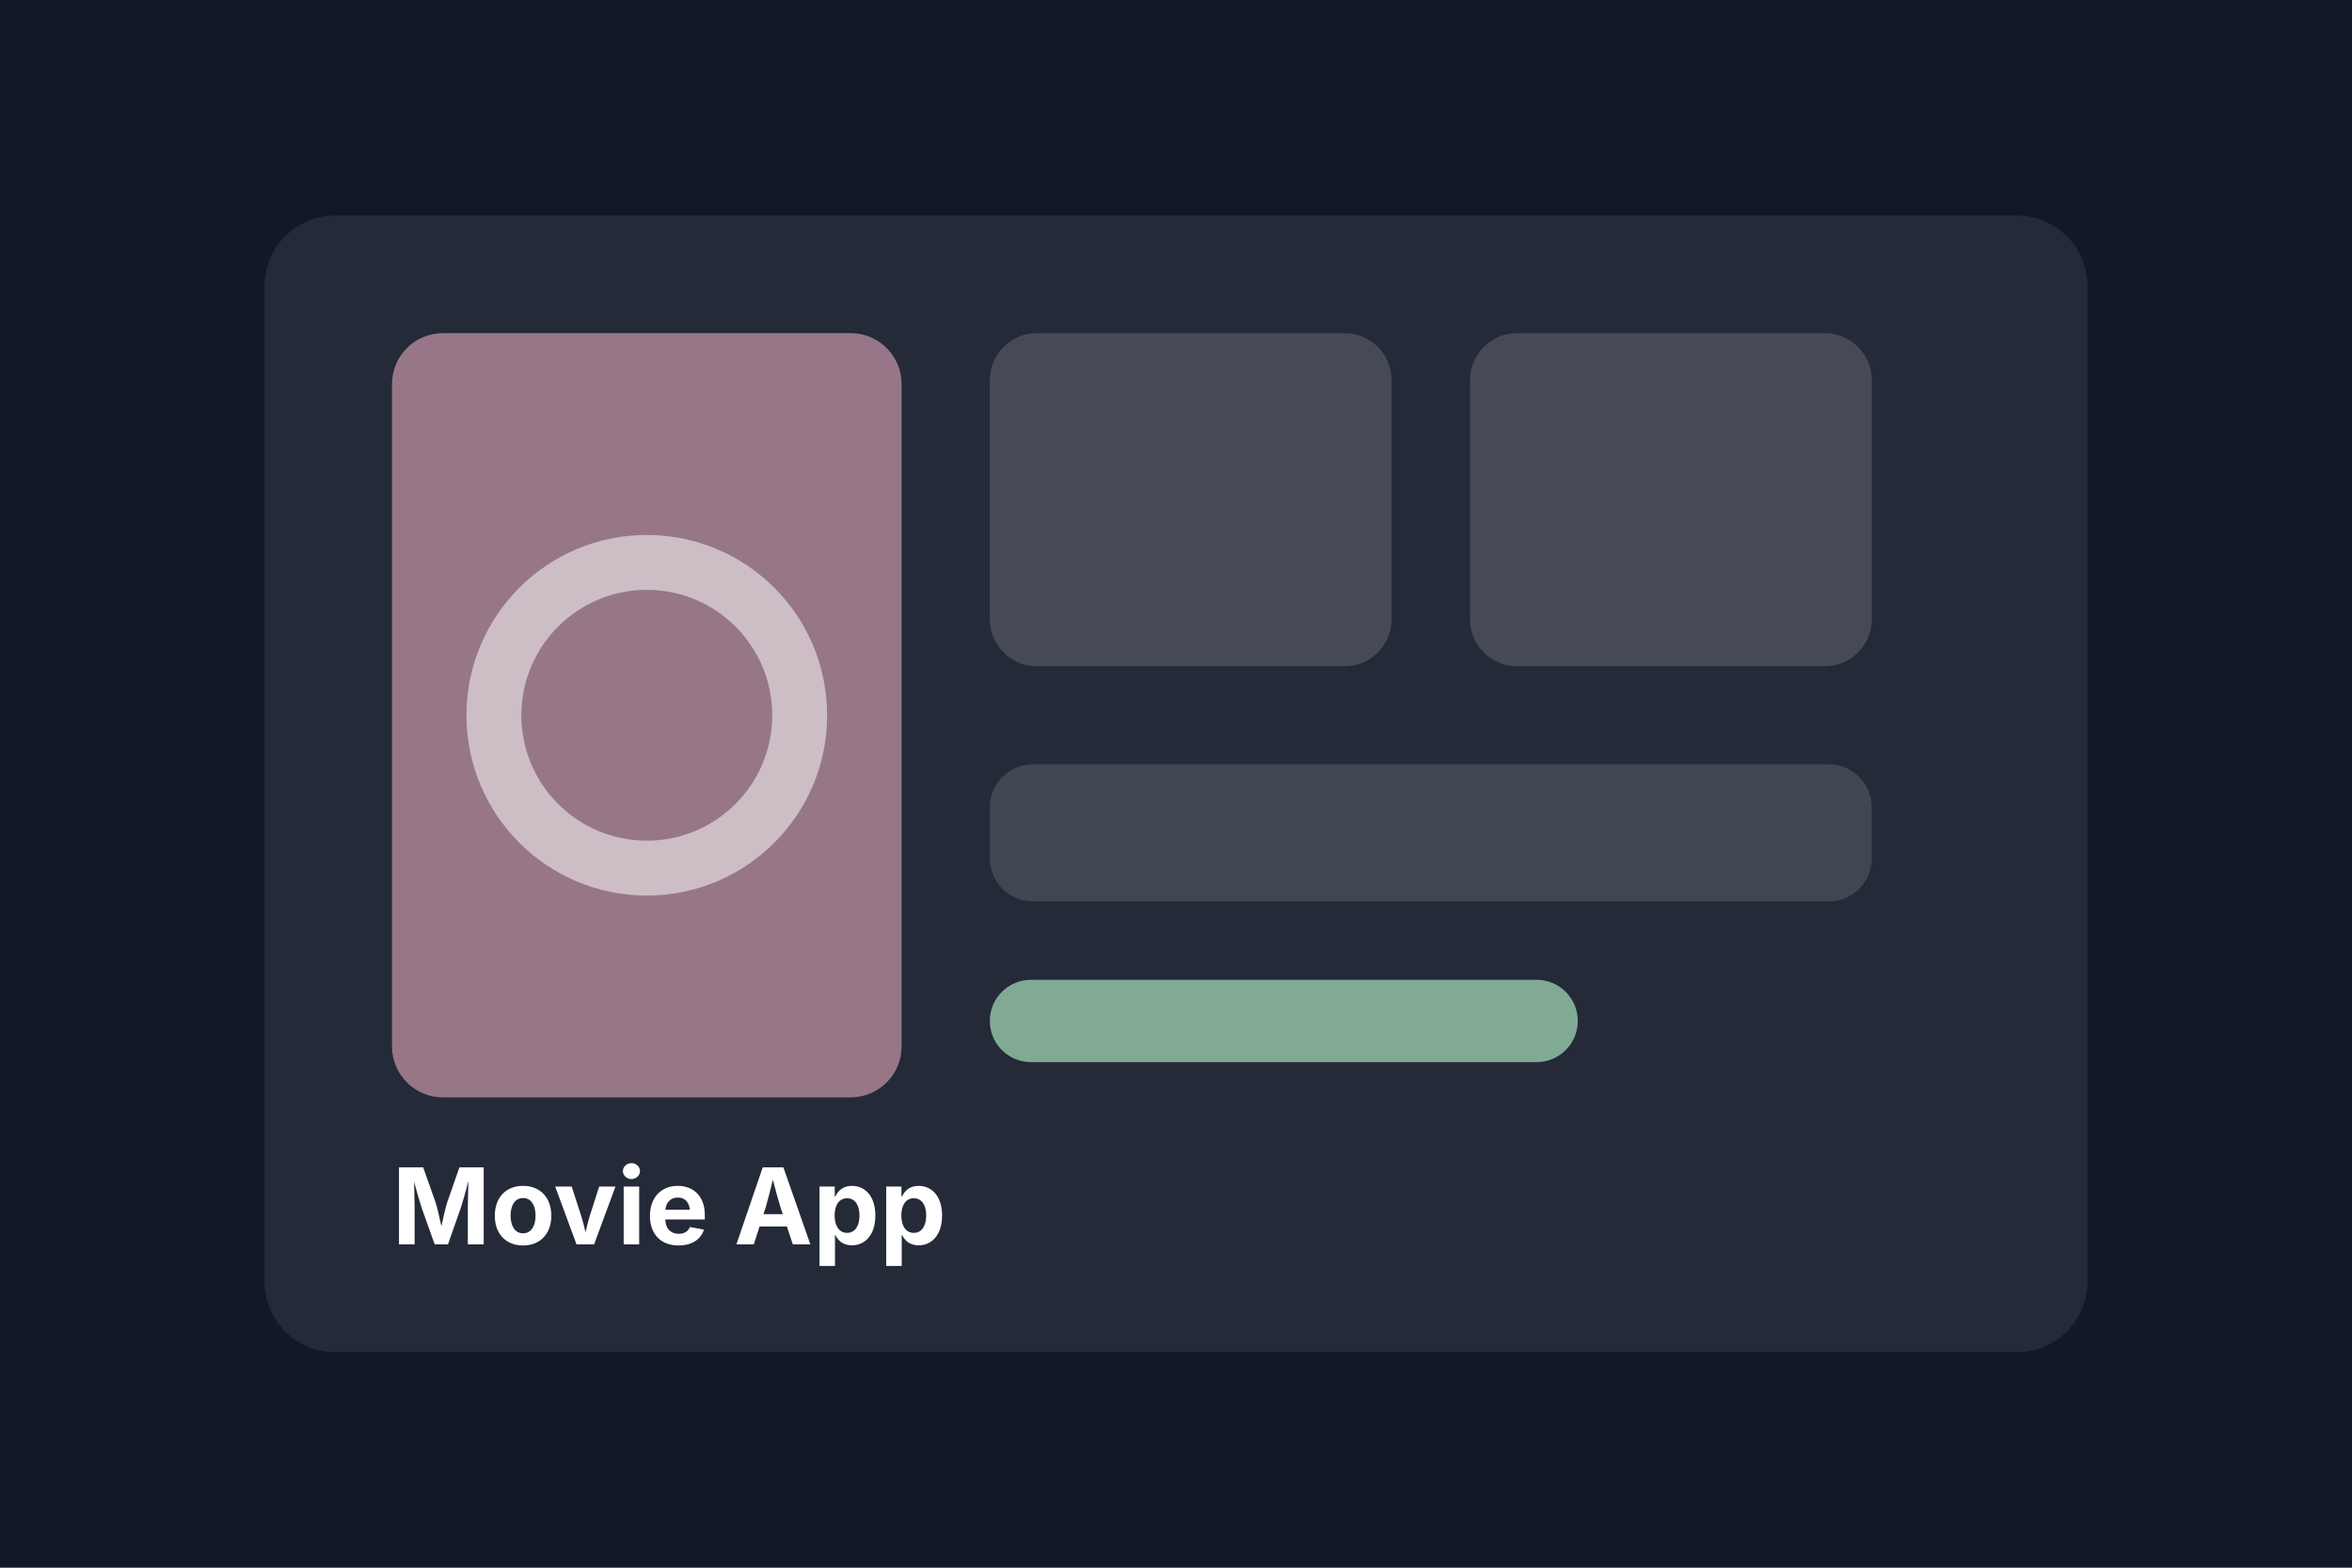
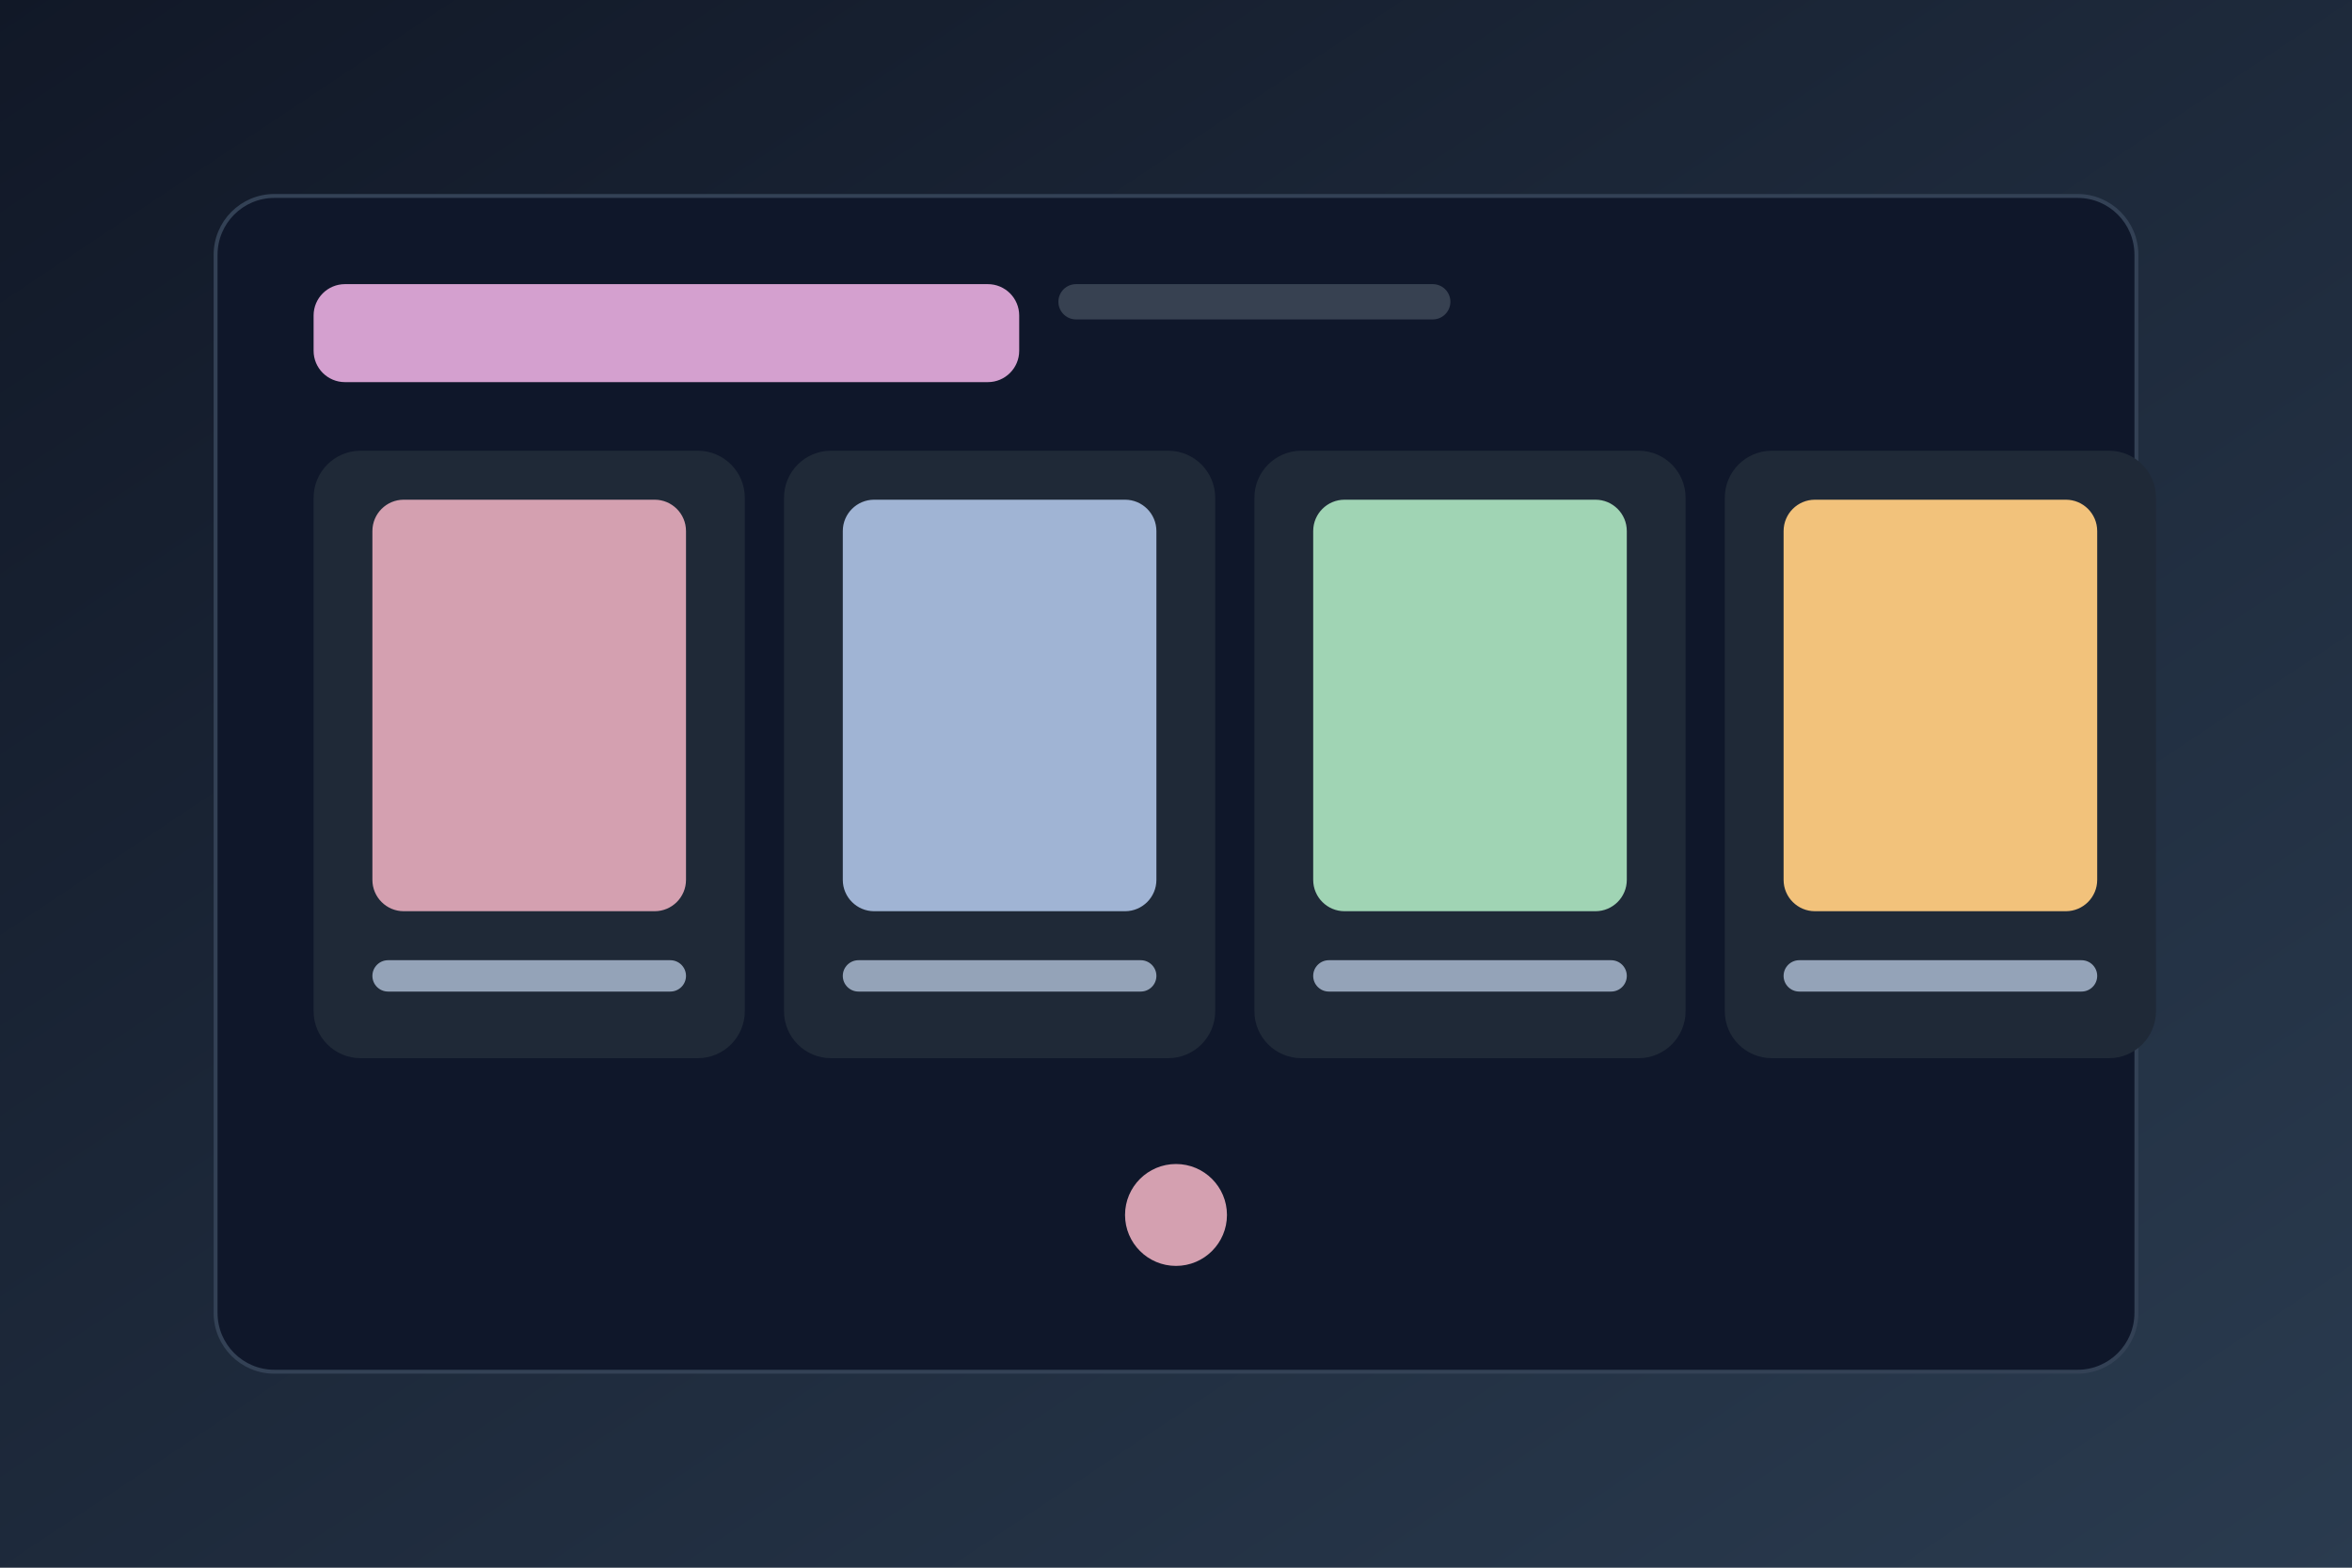
- <svg xmlns="http://www.w3.org/2000/svg" viewBox="0 0 1200 800">
-   <rect width="1200" height="800" fill="#111827" />
-   <rect x="135" y="110" width="930" height="580" rx="36" fill="#fff" opacity=".08" />
-   <rect x="200" y="170" width="260" height="390" rx="26" fill="#d4a0b0" opacity=".65" />
-   <rect x="505" y="170" width="205" height="170" rx="24" fill="#fff" opacity=".15" />
-   <rect x="750" y="170" width="205" height="170" rx="24" fill="#fff" opacity=".15" />
-   <rect x="505" y="390" width="450" height="70" rx="22" fill="#fff" opacity=".13" />
-   <rect x="505" y="500" width="300" height="42" rx="21" fill="#a0d4b4" opacity=".75" />
-   <circle cx="330" cy="365" r="78" fill="none" stroke="#fff" stroke-width="28" opacity=".52" />
-   <text x="200" y="635" fill="#fff" font-family="Inter, Arial" font-size="54" font-weight="700">Movie App</text>
+ <svg xmlns="http://www.w3.org/2000/svg" viewBox="0 0 1200 800" role="img" aria-labelledby="title desc">
+   <defs>
+     <linearGradient id="bg" x1="0" x2="1" y1="0" y2="1">
+       <stop offset="0%" stop-color="#111827" />
+       <stop offset="100%" stop-color="#2a3b4f" />
+     </linearGradient>
+   </defs>
+   <rect width="1200" height="800" fill="url(#bg)" />
+   <rect x="110" y="100" width="980" height="600" rx="30" fill="#0f172a" stroke="#334155" stroke-width="2" />
+   <rect x="160" y="145" width="360" height="50" rx="16" fill="#d4a0cf" />
+   <rect x="540" y="145" width="200" height="18" rx="9" fill="#374151" />
+   <g fill="#1f2937">
+     <rect x="160" y="230" width="220" height="310" rx="24" />
+     <rect x="400" y="230" width="220" height="310" rx="24" />
+     <rect x="640" y="230" width="220" height="310" rx="24" />
+     <rect x="880" y="230" width="220" height="310" rx="24" />
+   </g>
+   <rect x="190" y="255" width="160" height="210" rx="16" fill="#d4a0b0" />
+   <rect x="430" y="255" width="160" height="210" rx="16" fill="#a0b4d4" />
+   <rect x="670" y="255" width="160" height="210" rx="16" fill="#a0d4b4" />
+   <rect x="910" y="255" width="160" height="210" rx="16" fill="#f2c27b" />
+   <rect x="190" y="490" width="160" height="16" rx="8" fill="#94a3b8" />
+   <rect x="430" y="490" width="160" height="16" rx="8" fill="#94a3b8" />
+   <rect x="670" y="490" width="160" height="16" rx="8" fill="#94a3b8" />
+   <rect x="910" y="490" width="160" height="16" rx="8" fill="#94a3b8" />
+   <circle cx="600" cy="620" r="26" fill="#d4a0b0" />
</svg>
